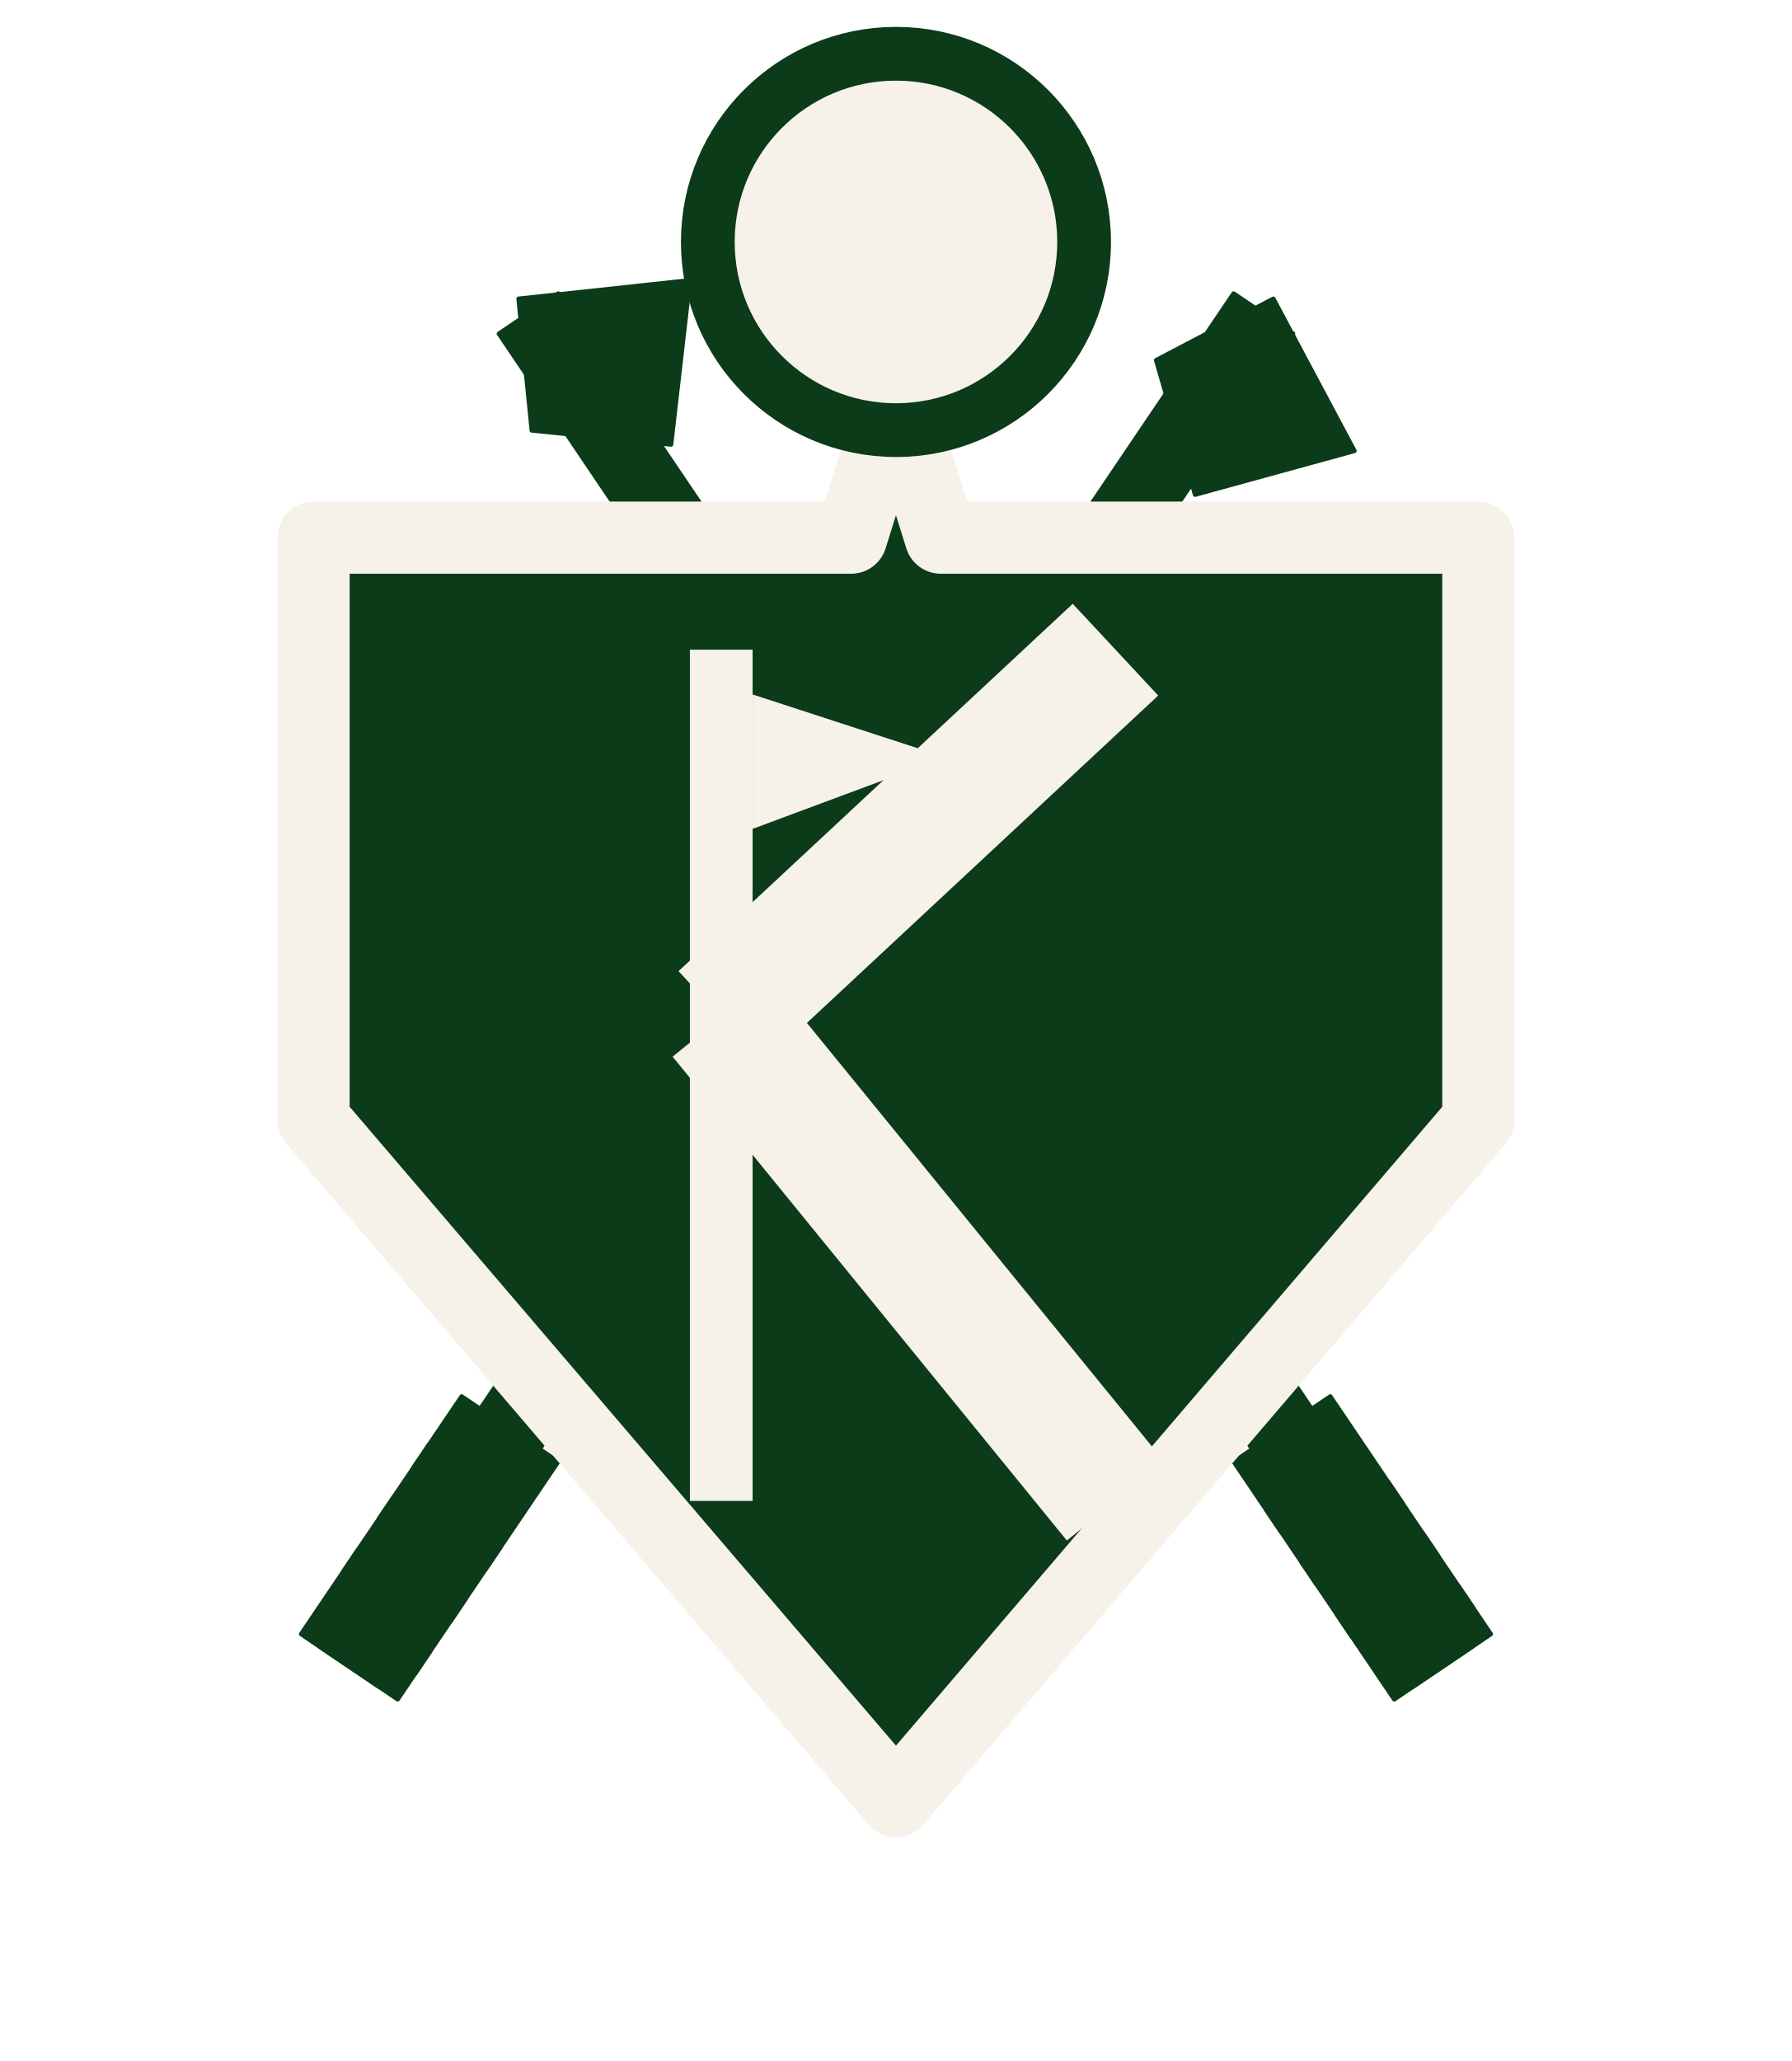
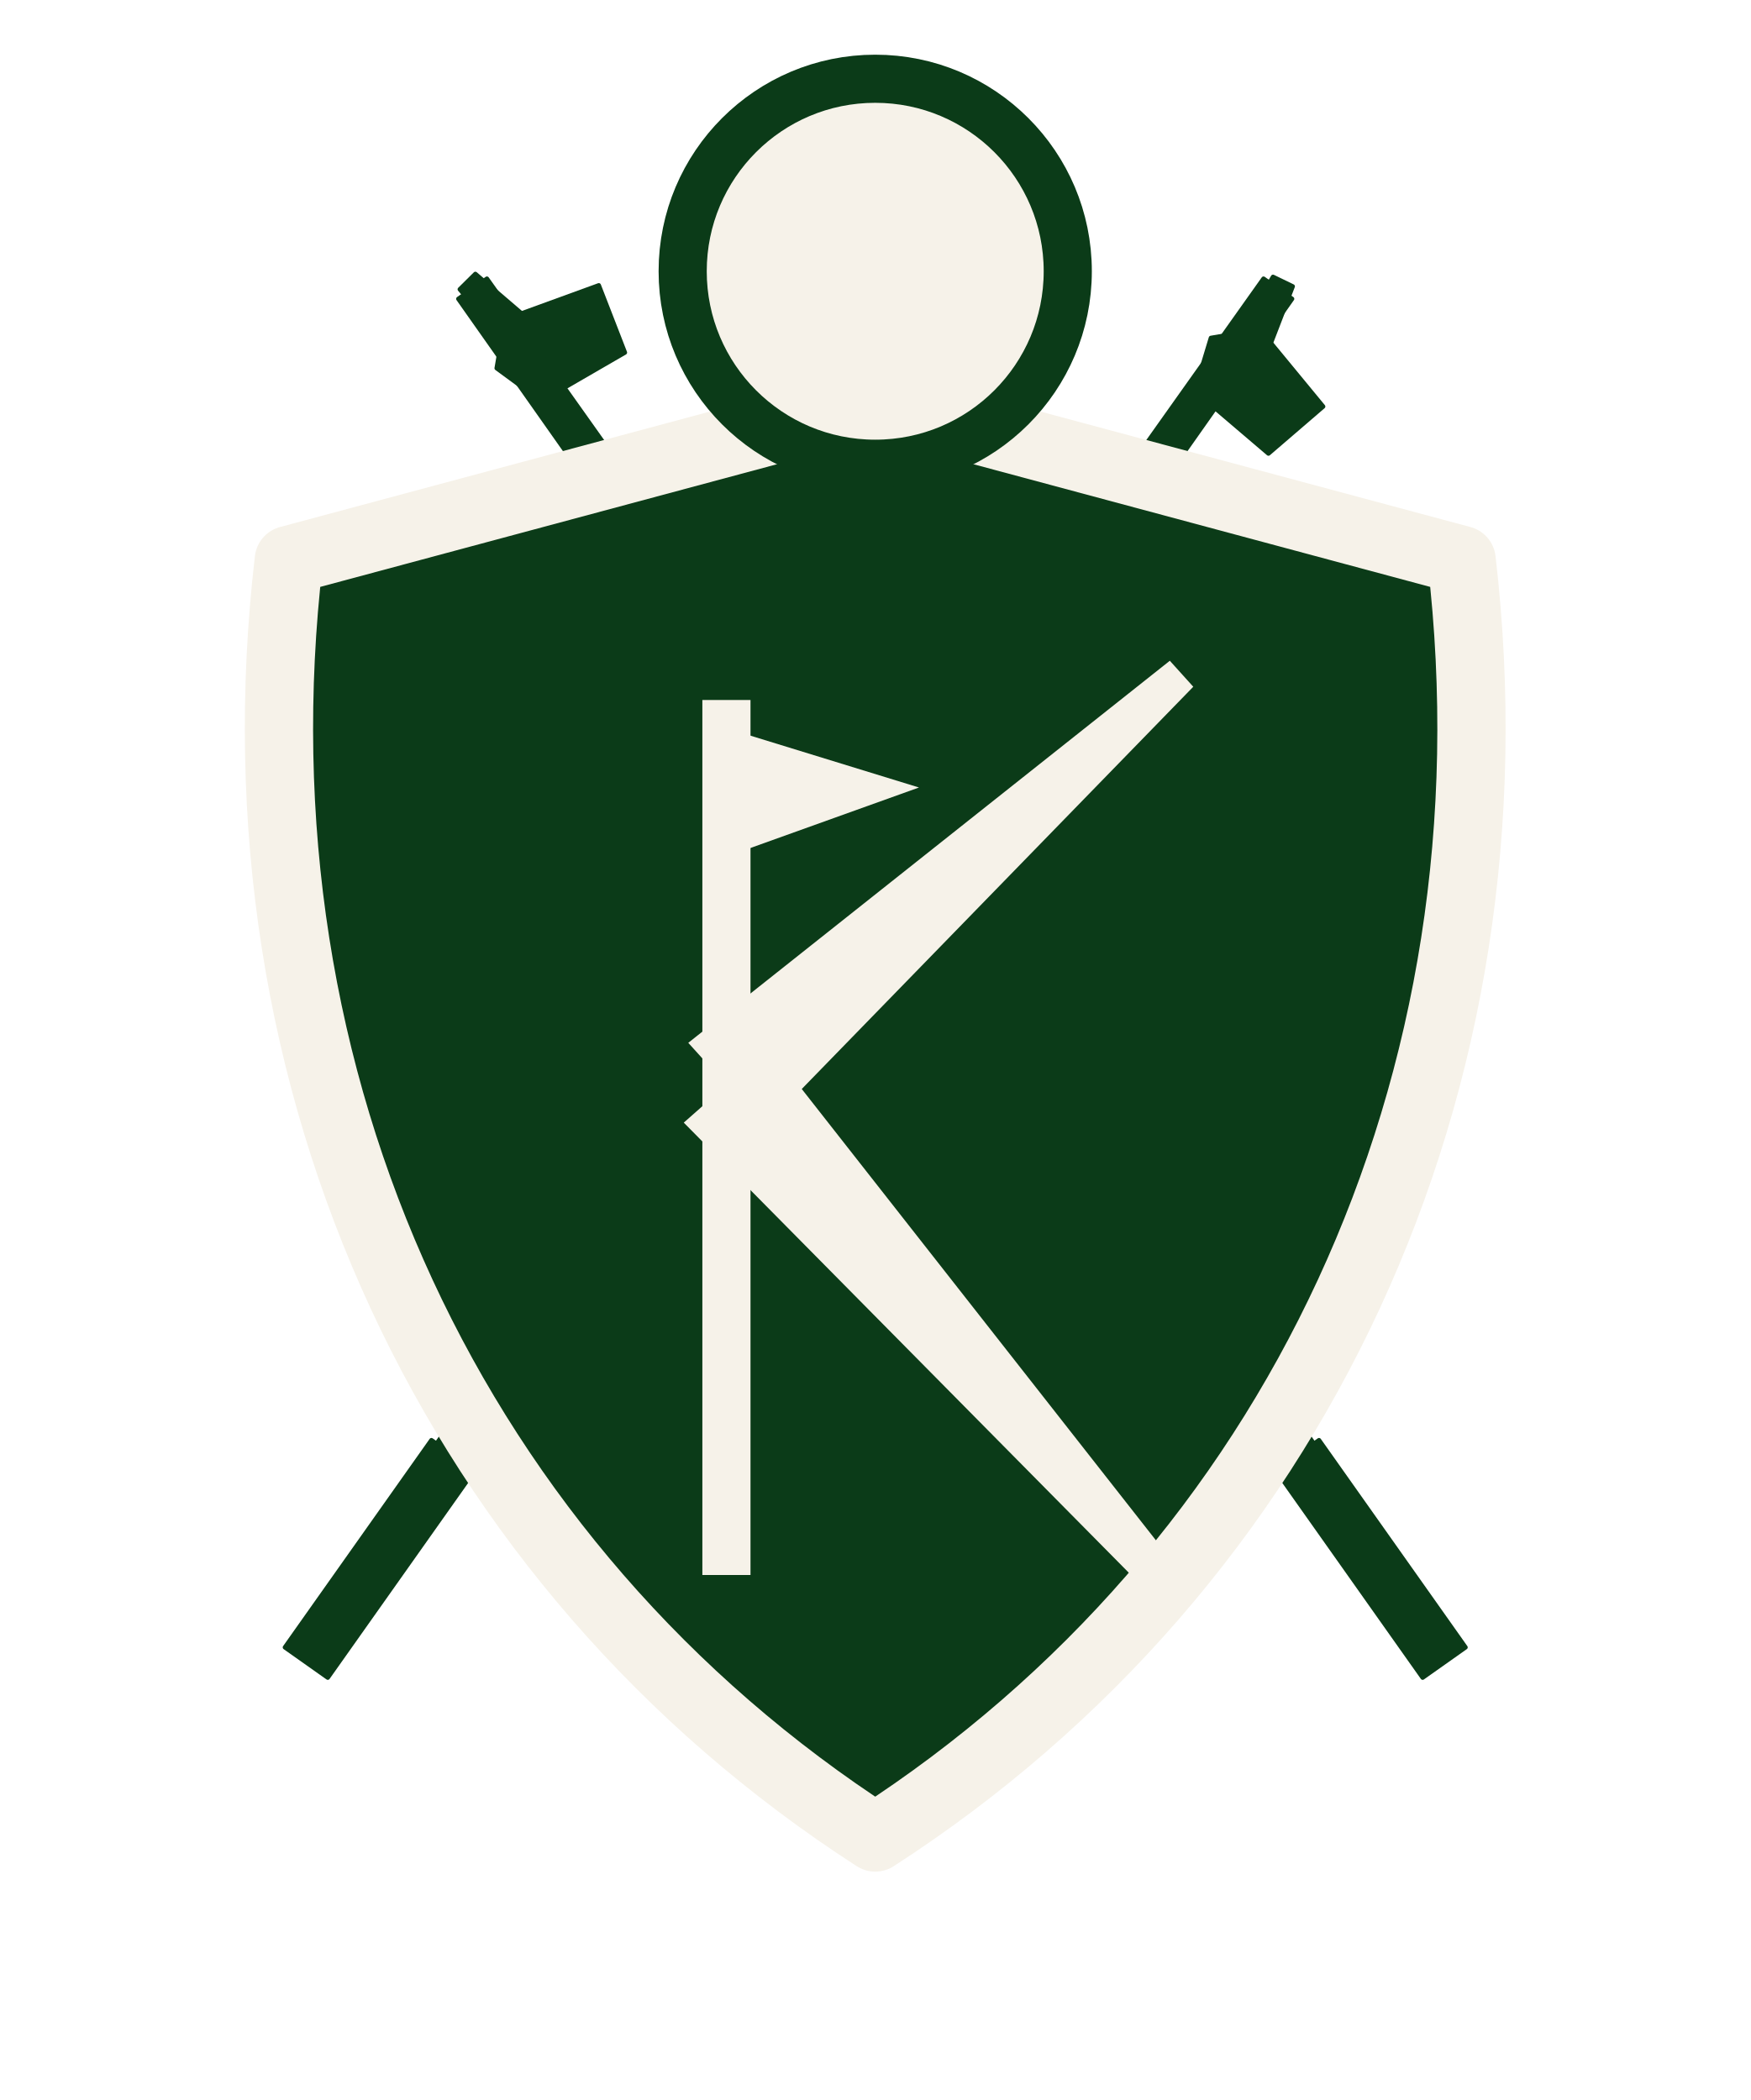
- <svg xmlns="http://www.w3.org/2000/svg" viewBox="0 0 400 460">
+ <svg xmlns="http://www.w3.org/2000/svg" viewBox="0 0 400 480">
  <g fill="#0B3B18" stroke="#0B3B18" stroke-width="1" stroke-linejoin="round">
-     <g transform="translate(118,70) rotate(-34.04)">
-       <polygon points="0.00,-4.00 34.00,14.00 10.00,42.00 -14.00,22.00" />
-       <polygon points="-8.00,0.00 -8.00,364.44 8.00,364.44 8.00,0.00" />
-       <polygon points="-13.00,300.44 -13.00,364.44 13.00,364.44 13.00,300.44" />
-       <polygon points="-13.00,313.36 13.00,323.36 13.00,329.36 -13.00,319.36" />
-       <polygon points="-13.00,327.44 13.00,337.44 13.00,343.44 -13.00,333.44" />
-       <polygon points="-13.00,341.52 13.00,351.52 13.00,357.52 -13.00,347.52" />
+     <g transform="translate(108,66) rotate(-35.26)">
+       <polygon points="2.00,10.00 24.00,16.00 20.00,32.00 -2.00,30.00 -6.00,18.00" />
+       <polygon points="-2.47,-1.59 -0.95,16.66 6.95,15.34 2.47,-2.41" />
+       <polygon points="-4.00,0.00 -4.60,336.55 4.60,336.55 4.00,0.00" />
+       <polygon points="-6.00,326.55 -6.00,384.55 6.00,384.55 6.00,326.55" />
    </g>
-     <g transform="translate(282,70) rotate(34.04)">
-       <polygon points="0.00,-4.00 34.00,14.00 10.00,42.00 -14.00,22.00" />
-       <polygon points="-8.00,0.00 -8.00,364.44 8.00,364.44 8.00,0.00" />
-       <polygon points="-13.00,300.44 -13.00,364.44 13.00,364.44 13.00,300.44" />
-       <polygon points="-13.00,313.36 13.00,323.36 13.00,329.36 -13.00,319.36" />
-       <polygon points="-13.00,327.44 13.00,337.44 13.00,343.44 -13.00,333.44" />
-       <polygon points="-13.00,341.52 13.00,351.52 13.00,357.52 -13.00,347.52" />
+     <g transform="translate(292,66) rotate(35.26)">
+       <polygon points="2.00,10.00 24.00,16.00 20.00,32.00 -2.00,30.00 -6.00,18.00" />
+       <polygon points="-2.47,-1.59 -0.95,16.66 6.95,15.34 2.47,-2.41" />
+       <polygon points="-4.00,0.00 -4.60,336.55 4.60,336.55 4.00,0.00" />
+       <polygon points="-6.00,326.55 -6.00,384.55 6.00,384.55 6.00,326.55" />
    </g>
  </g>
-   <g fill="#0B3B18" stroke="#F6F2E9" stroke-width="16.1" stroke-linejoin="round" stroke-linecap="round">
-     <polygon points="70.00,120.00 190.00,120.00 200.00,88.00 210.00,120.00 330.00,120.00 330.00,250.00 200.00,402.00 70.00,250.00" />
+   <g fill="#0B3B18" stroke="#F6F2E9" stroke-width="15.6" stroke-linejoin="round" stroke-linecap="round">
+     <path d="M66,128 L200,92 L334,128 C 348,248 296,358 200,420 C 104,358 52,248 66,128 Z" />
  </g>
-   <g fill="#F6F2E9" stroke="#0B3B18" stroke-width="12">
-     <circle cx="200" cy="54" r="42" />
+   <g fill="#F6F2E9" stroke="#0B3B18" stroke-width="11">
+     <circle cx="200.00" cy="62.00" r="44.00" />
  </g>
  <g fill="#F6F2E9">
-     <g transform="translate(145,145)">
-       <polygon points="9.00,0.00 9.00,190.00 23.00,190.00 23.00,0.00" />
-       <polygon points="23.00,10.00 66.00,24.00 23.00,40.00" />
-       <polygon points="25.54,92.24 113.54,10.24 94.46,-10.24 6.46,71.76" />
-       <polygon points="5.15,90.84 93.15,198.84 114.85,181.16 26.85,73.16" />
+     <g transform="translate(152,160)">
+       <polygon points="8.50,0.00 8.50,200.00 19.50,200.00 19.50,0.00" />
+       <polygon points="19.00,8.00 58.00,20.00 19.00,34.00" />
+       <polygon points="22.72,97.64 120.68,-3.03 115.32,-8.97 5.28,78.36" />
+       <polygon points="4.25,96.60 115.00,208.64 121.00,203.36 23.75,79.40" />
    </g>
  </g>
</svg>
